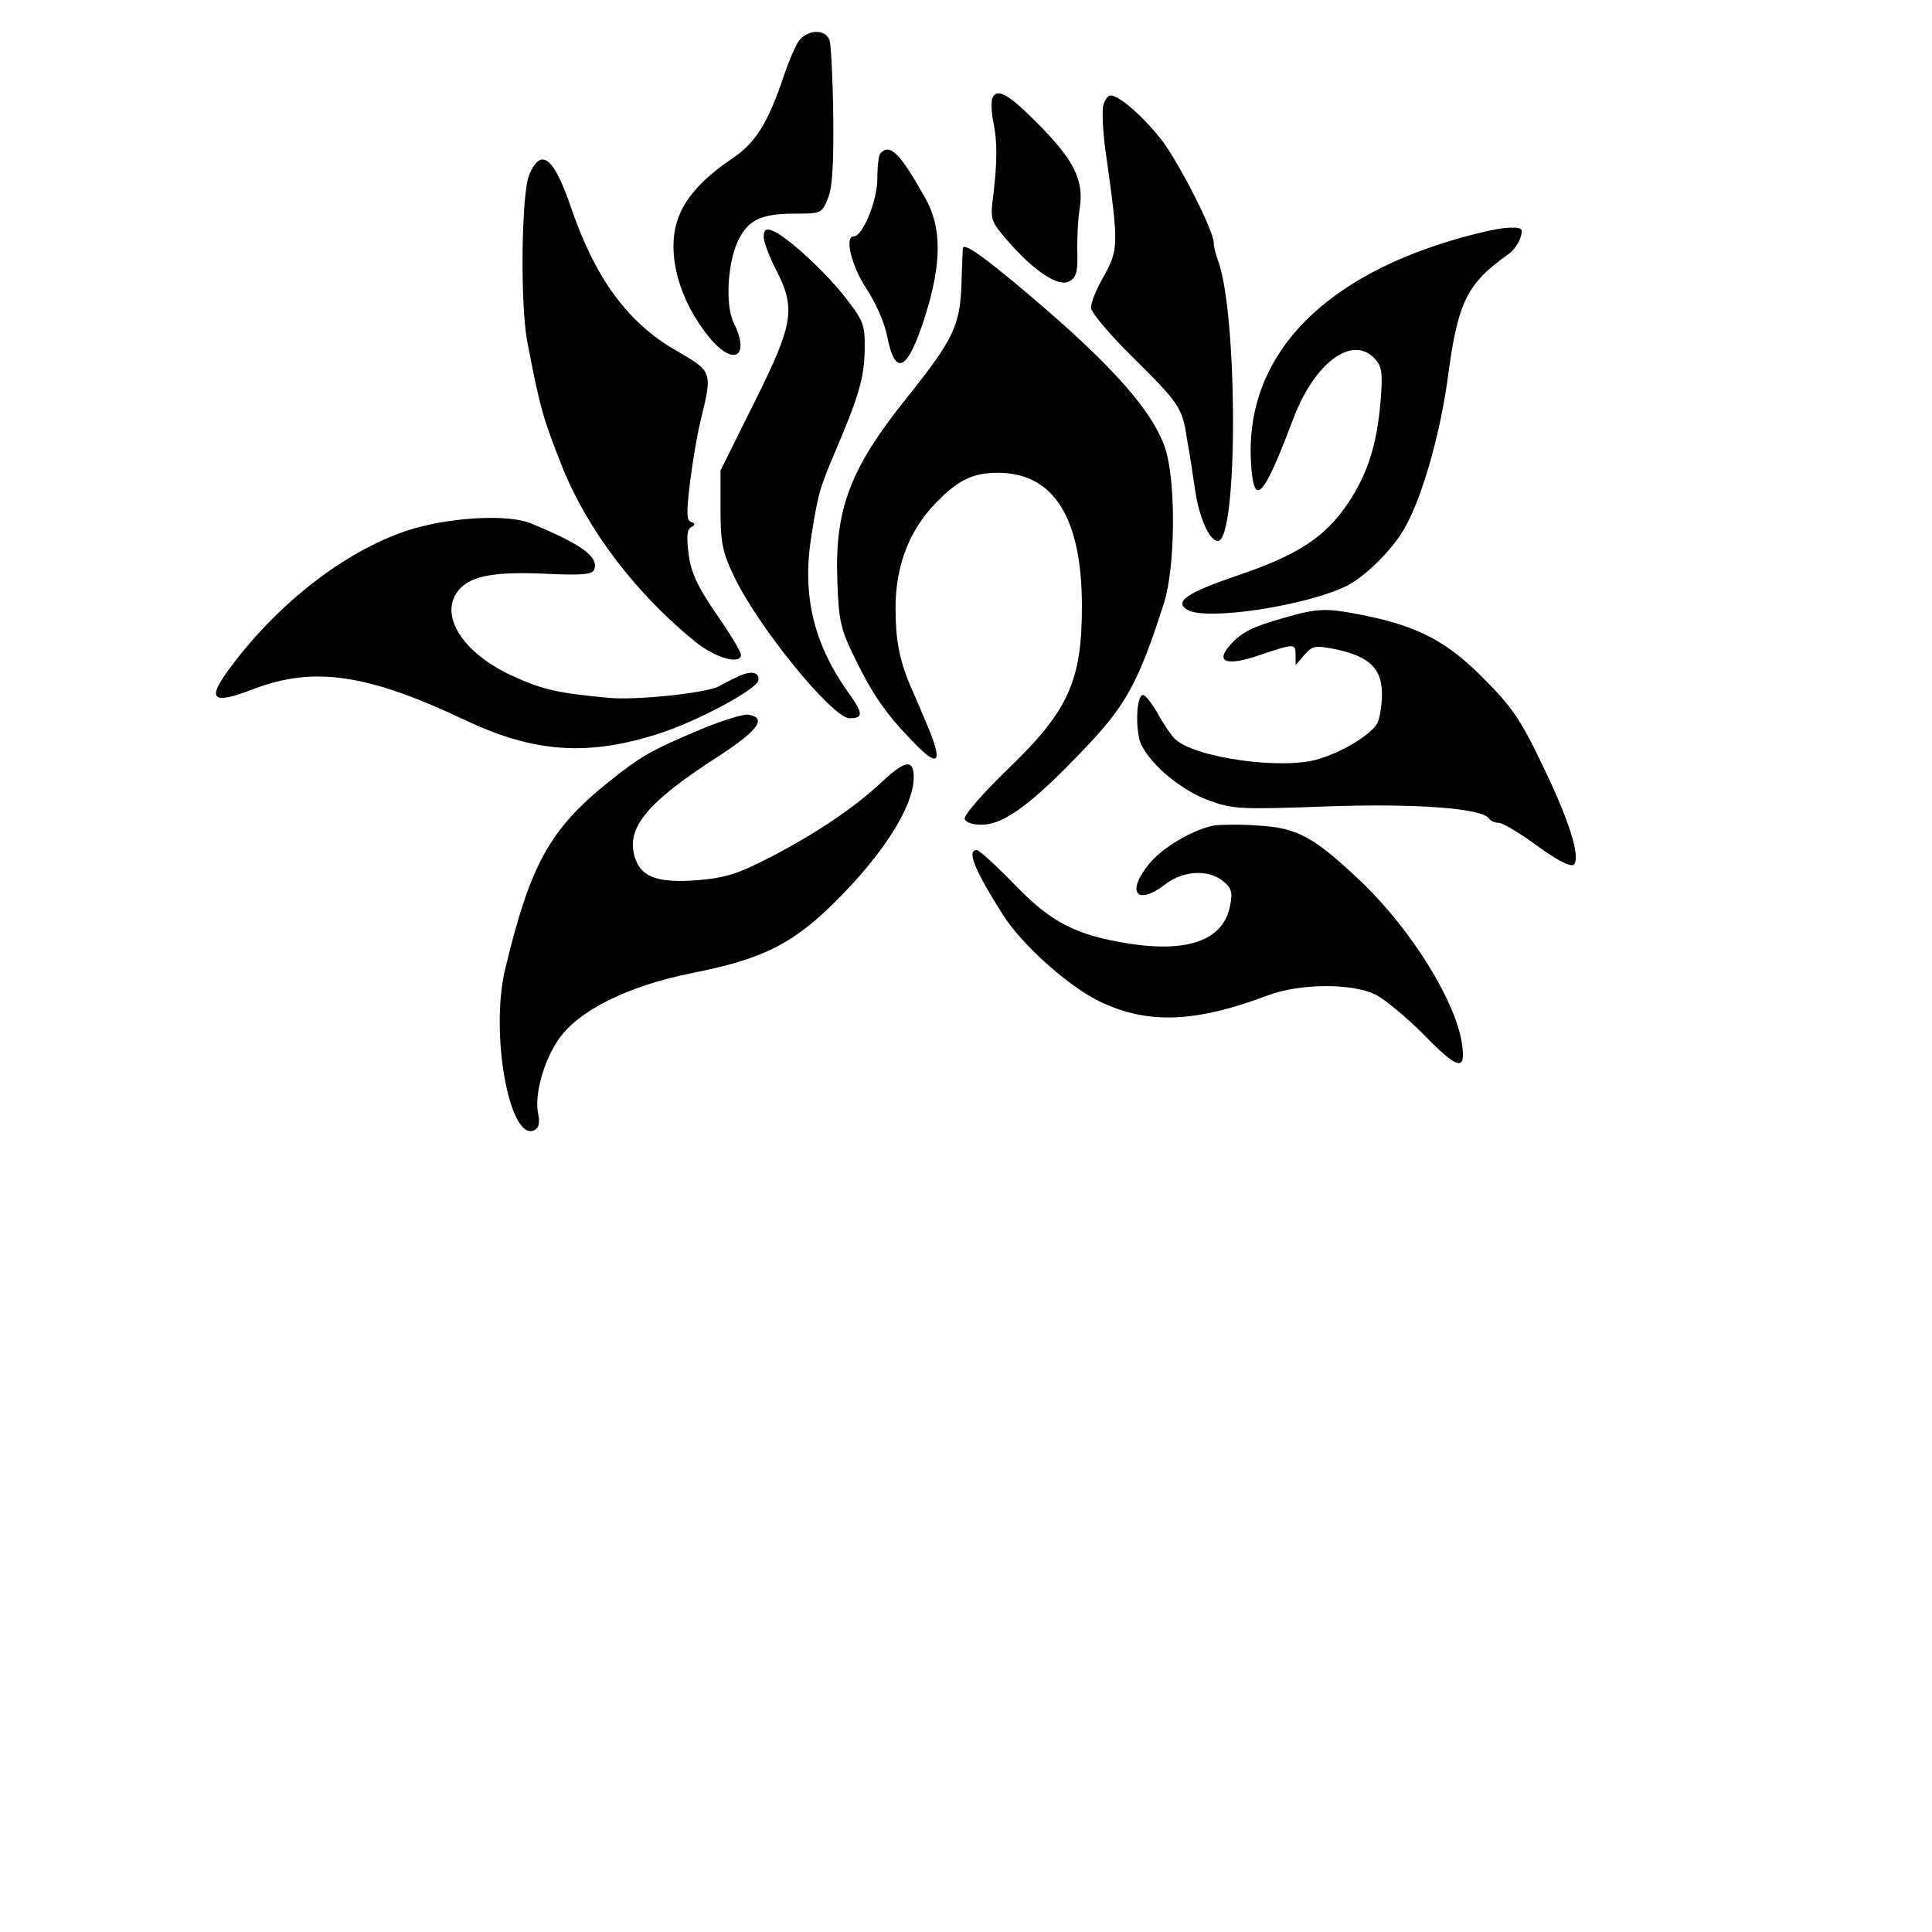
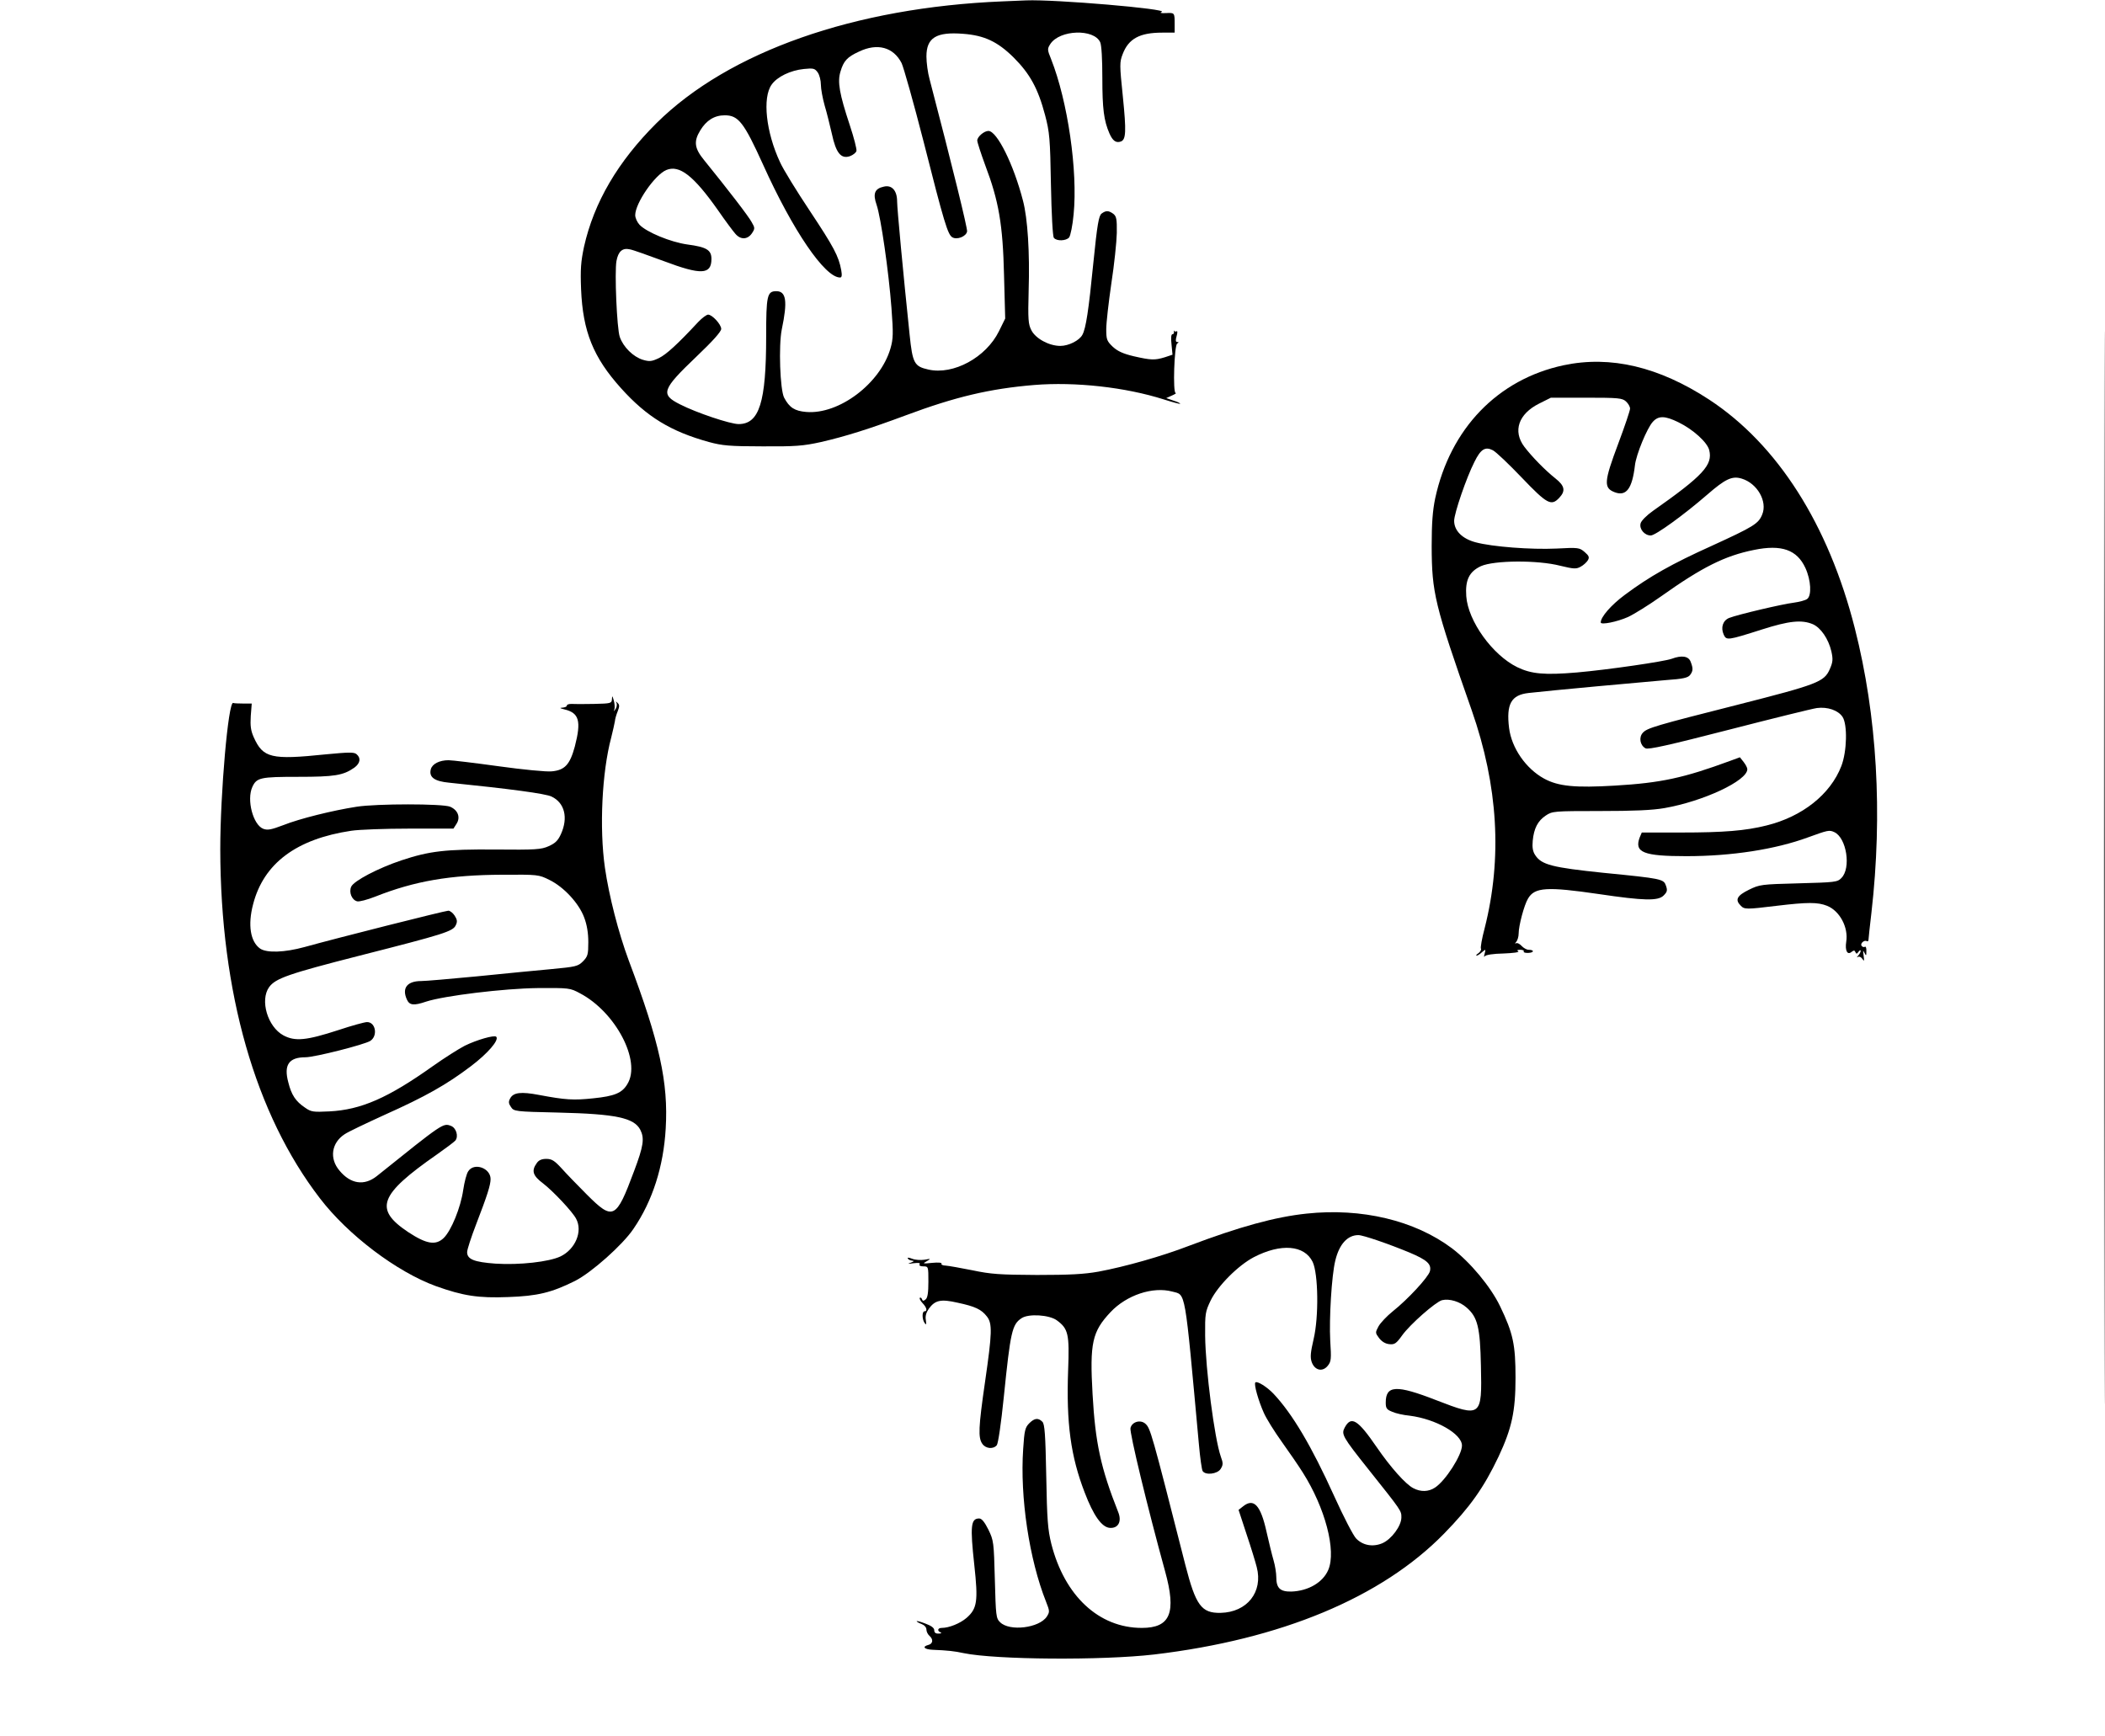
- <svg xmlns="http://www.w3.org/2000/svg" version="1.0" width="425pt" height="425pt" viewBox="0 0 425 425" preserveAspectRatio="xMidYMid meet">
-   <g transform="translate(0,295) scale(0.1,-0.1)" fill="#000000" stroke="none">
-     <path d="M1756 2858 c-8 -13 -22 -45 -31 -73 -36 -106 -62 -149 -116 -185 -64 -43 -104 -88 -119 -135 -24 -74 4 -177 71 -258 53 -64 90 -42 53 33 -20 40 -13 143 14 189 22 39 50 51 121 51 57 0 59 1 72 33 10 23 13 73 12 181 -1 82 -5 157 -8 167 -9 27 -51 24 -69 -3z" />
-     <path d="M2183 2734 c-3 -8 -2 -32 2 -52 9 -43 9 -86 0 -162 -7 -53 -6 -56 31 -99 58 -67 112 -103 136 -90 15 8 19 20 18 62 -1 29 1 73 5 98 10 62 -12 106 -90 185 -66 67 -92 82 -102 58z" />
-     <path d="M2427 2718 c-3 -13 -1 -54 4 -93 31 -222 31 -222 -8 -292 -13 -23 -23 -50 -23 -60 0 -10 41 -59 91 -108 104 -103 110 -112 120 -180 5 -27 13 -78 18 -113 9 -62 32 -112 50 -112 45 0 44 503 0 618 -5 13 -9 30 -9 38 0 25 -71 166 -111 221 -39 52 -96 103 -116 103 -6 0 -13 -10 -16 -22z" />
-     <path d="M1937 2613 c-4 -3 -7 -29 -7 -56 0 -48 -32 -127 -52 -127 -21 0 -5 -65 28 -115 20 -30 40 -76 45 -102 18 -94 45 -81 84 41 37 118 37 196 0 261 -55 98 -77 120 -98 98z" />
-     <path d="M1164 2565 c-17 -41 -20 -284 -4 -367 28 -146 34 -167 78 -278 56 -138 162 -277 293 -383 44 -35 99 -50 99 -27 0 6 -24 46 -54 89 -41 60 -56 91 -61 131 -5 37 -4 55 5 60 10 6 10 8 0 12 -10 3 -10 22 -2 88 6 47 16 105 22 130 28 114 28 112 -53 159 -106 61 -178 159 -231 315 -38 111 -66 133 -92 71z" />
-     <path d="M1680 2429 c0 -11 12 -43 27 -72 44 -86 39 -119 -48 -293 l-74 -149 0 -85 c0 -72 4 -94 28 -144 51 -111 218 -316 256 -316 31 0 30 11 -4 58 -76 108 -101 214 -80 344 15 95 19 106 55 191 49 115 61 157 62 214 1 58 -1 65 -42 118 -45 58 -131 137 -162 148 -13 5 -18 1 -18 -14z" />
-     <path d="M3193 2421 c-297 -89 -455 -264 -441 -490 6 -100 27 -77 93 98 47 124 131 186 180 131 15 -16 17 -31 12 -92 -8 -96 -28 -159 -71 -224 -51 -76 -111 -115 -244 -160 -111 -38 -139 -57 -111 -75 41 -26 268 9 355 54 37 20 91 72 119 117 40 64 82 208 100 340 22 166 42 206 132 270 12 8 24 25 28 38 6 20 3 22 -27 21 -18 0 -75 -13 -125 -28z" />
-     <path d="M2118 2404 c0 -5 -2 -40 -3 -79 -3 -91 -18 -122 -117 -246 -128 -159 -162 -248 -156 -407 3 -87 7 -105 37 -167 39 -80 68 -123 125 -182 63 -67 73 -54 31 43 -14 33 -29 68 -34 79 -23 56 -31 98 -31 168 0 92 30 170 88 230 49 51 82 67 137 67 123 0 185 -99 185 -294 0 -164 -30 -230 -162 -357 -58 -56 -98 -103 -96 -110 3 -9 19 -14 41 -13 46 1 109 48 214 158 100 103 127 153 184 331 24 77 26 257 4 333 -25 83 -114 185 -302 344 -103 87 -142 114 -145 102z" />
-     <path d="M893 1782 c-133 -45 -278 -156 -383 -296 -57 -75 -46 -88 47 -52 133 51 251 34 468 -69 153 -72 272 -79 430 -27 84 28 210 96 213 115 4 19 -17 23 -48 7 -11 -5 -29 -14 -39 -20 -30 -15 -184 -31 -243 -25 -109 10 -145 18 -208 47 -106 47 -162 128 -126 183 24 37 76 48 193 43 83 -4 106 -2 110 9 11 28 -28 56 -140 102 -52 21 -184 13 -274 -17z" />
-     <path d="M2825 1591 c-71 -20 -94 -32 -119 -60 -34 -38 -7 -47 65 -22 78 26 79 26 79 -1 l0 -21 19 22 c19 21 23 22 73 12 71 -16 98 -42 98 -98 0 -25 -5 -53 -10 -64 -14 -24 -72 -61 -127 -78 -79 -26 -277 2 -319 44 -7 7 -24 31 -37 55 -13 23 -28 42 -33 41 -15 -1 -17 -82 -3 -110 23 -46 88 -99 146 -121 55 -20 68 -21 260 -14 199 7 345 -4 359 -27 3 -5 12 -9 21 -9 8 0 47 -23 85 -51 44 -32 74 -47 80 -41 16 16 -11 100 -70 221 -45 95 -67 127 -126 186 -80 82 -144 116 -259 140 -89 18 -106 18 -182 -4z" />
-     <path d="M1545 1347 c-112 -47 -135 -60 -206 -117 -130 -104 -173 -183 -228 -413 -33 -140 9 -375 63 -354 11 5 14 15 10 36 -9 41 11 114 43 162 43 65 152 120 298 149 155 31 220 64 316 160 103 103 169 207 169 270 0 41 -19 38 -71 -11 -60 -56 -143 -112 -245 -165 -70 -36 -98 -45 -157 -50 -85 -7 -123 5 -138 43 -26 68 19 125 184 231 86 56 105 84 62 90 -11 1 -56 -13 -100 -31z" />
-     <path d="M2670 1134 c-46 -9 -112 -48 -141 -83 -53 -64 -29 -95 35 -46 39 30 94 33 126 7 19 -15 22 -25 16 -54 -14 -75 -90 -104 -221 -84 -119 19 -172 46 -255 132 -40 41 -76 74 -81 74 -23 0 -6 -42 57 -142 41 -65 142 -156 211 -190 106 -52 212 -48 371 12 71 27 188 28 240 1 20 -11 66 -49 102 -85 78 -80 95 -84 86 -22 -14 94 -110 248 -217 352 -108 103 -144 123 -232 128 -39 3 -83 2 -97 0z" />
+ <svg xmlns="http://www.w3.org/2000/svg" version="1.0" width="1077pt" height="888pt" viewBox="0 0 1077 888" preserveAspectRatio="xMidYMid meet">
+   <g transform="translate(0,888) scale(0.1,-0.1)" fill="#000000" stroke="none">
+     <path d="M5130 8873 c-758 -31 -1401 -257 -1771 -623 -197 -196 -320 -405 -371 -633 -16 -76 -19 -114 -15 -217 9 -216 62 -348 204 -506 132 -147 255 -222 451 -276 66 -18 106 -22 272 -22 170 -1 209 2 300 22 126 29 247 67 435 137 252 94 428 136 656 155 210 17 466 -11 664 -74 44 -14 81 -24 83 -22 2 2 -13 10 -34 16 l-37 13 29 13 c16 7 25 13 19 13 -15 1 -7 244 8 253 9 6 9 8 0 8 -8 0 -9 9 -3 30 5 17 5 28 0 25 -4 -3 -10 -2 -13 2 -2 5 -2 2 -1 -4 2 -7 -1 -13 -7 -13 -7 0 -9 -19 -5 -53 l5 -52 -39 -13 c-52 -16 -71 -15 -159 5 -55 13 -83 26 -108 49 -30 29 -33 37 -33 90 0 32 12 137 26 233 15 97 27 213 28 259 1 72 -2 85 -18 98 -24 17 -37 18 -60 1 -14 -11 -22 -53 -42 -252 -24 -243 -38 -335 -56 -368 -15 -29 -70 -57 -113 -57 -57 0 -126 37 -148 80 -16 31 -18 54 -14 205 6 192 -5 367 -29 458 -48 186 -133 357 -177 357 -22 0 -57 -30 -57 -49 0 -9 19 -67 41 -127 69 -182 90 -303 96 -562 l6 -222 -32 -65 c-66 -134 -233 -225 -361 -196 -72 16 -81 32 -96 178 -33 315 -64 647 -64 682 0 56 -27 86 -68 76 -47 -10 -57 -36 -37 -93 22 -64 62 -342 76 -527 10 -133 9 -159 -5 -208 -52 -179 -263 -339 -431 -325 -59 5 -86 22 -113 73 -21 40 -29 267 -12 350 30 143 23 195 -28 195 -47 0 -52 -22 -52 -232 0 -336 -35 -448 -141 -448 -43 0 -216 58 -300 101 -101 51 -93 75 85 245 82 78 126 127 126 141 0 23 -46 73 -67 73 -8 0 -31 -17 -50 -37 -107 -115 -163 -166 -201 -185 -38 -18 -49 -19 -83 -9 -49 15 -100 65 -118 117 -15 43 -27 332 -17 388 9 50 31 69 69 60 17 -3 94 -31 173 -60 191 -72 244 -70 244 11 0 46 -25 61 -123 74 -86 12 -209 63 -245 101 -12 13 -22 35 -22 49 0 61 100 206 159 231 67 28 140 -29 264 -205 38 -55 79 -110 90 -122 27 -31 62 -29 84 3 16 24 16 28 -1 57 -15 29 -123 169 -243 317 -50 61 -55 96 -20 153 31 51 72 77 125 77 70 0 98 -36 196 -252 152 -337 316 -578 394 -578 9 0 11 10 6 38 -13 71 -38 118 -160 302 -68 102 -137 214 -153 250 -72 154 -91 330 -43 397 28 40 96 73 165 80 49 5 56 3 71 -18 9 -13 16 -41 16 -63 0 -21 9 -69 19 -105 11 -36 27 -102 37 -145 21 -99 47 -131 93 -115 16 6 31 18 33 27 2 9 -13 68 -34 131 -53 160 -64 222 -48 274 16 55 34 75 95 103 94 45 176 23 218 -59 10 -21 61 -201 112 -400 106 -419 124 -476 147 -491 24 -15 72 4 76 30 2 17 -74 328 -192 779 -9 32 -16 85 -16 116 0 96 50 127 188 116 108 -8 176 -40 258 -121 84 -84 125 -159 161 -295 23 -87 26 -120 30 -356 3 -152 9 -265 15 -272 14 -18 63 -16 78 2 7 9 18 62 23 118 22 222 -30 579 -115 794 -20 49 -20 53 -4 78 48 73 223 79 255 9 7 -15 11 -87 11 -182 0 -160 8 -219 36 -284 17 -39 34 -51 59 -42 26 10 28 51 10 229 -17 164 -17 177 -1 218 30 79 87 110 202 110 l64 0 0 43 c0 60 0 59 -45 57 -26 -1 -33 1 -21 6 39 15 -548 65 -694 59 -25 -1 -79 -3 -120 -5z" />
+     <path d="M10765 4440 c0 -2445 1 -3445 2 -2223 2 1223 2 3223 0 4445 -1 1223 -2 223 -2 -2222z" />
+     <path d="M8000 7011 c-337 -72 -580 -324 -657 -681 -13 -63 -18 -127 -18 -245 1 -239 14 -296 205 -840 135 -386 157 -756 66 -1115 -14 -52 -22 -99 -19 -104 3 -5 -2 -15 -12 -23 -11 -7 -15 -13 -10 -13 5 0 17 8 28 18 19 16 19 16 13 -8 -4 -14 -4 -20 1 -13 5 7 42 13 96 14 48 2 82 6 75 11 -9 5 -5 8 10 8 13 0 21 -4 18 -9 -3 -4 8 -8 23 -7 31 1 32 16 2 16 -10 0 -26 9 -36 20 -10 11 -23 17 -29 13 -6 -3 -5 0 2 8 6 7 12 26 12 42 0 40 28 146 48 179 34 58 96 62 363 23 230 -34 303 -36 331 -7 18 18 20 26 12 49 -12 35 -17 37 -322 67 -260 27 -315 41 -347 90 -13 19 -16 40 -13 74 6 63 26 102 67 129 33 22 40 23 276 23 173 0 268 4 331 15 200 35 424 140 424 199 0 8 -9 24 -19 37 l-19 24 -49 -18 c-239 -88 -354 -113 -591 -127 -202 -12 -289 -4 -362 36 -93 51 -166 156 -179 259 -15 123 11 169 100 179 103 12 595 57 703 66 88 6 112 12 123 26 16 21 16 34 3 68 -11 29 -46 34 -97 15 -38 -14 -326 -56 -485 -70 -165 -14 -233 -8 -305 27 -127 62 -252 236 -261 363 -6 83 15 126 75 154 67 30 290 32 406 2 70 -17 82 -17 104 -5 15 8 31 23 37 33 9 15 6 23 -16 42 -27 23 -32 24 -145 18 -130 -6 -327 9 -413 32 -68 18 -110 59 -110 110 0 38 63 222 104 302 32 65 55 79 94 59 16 -8 82 -71 148 -140 130 -136 151 -147 192 -103 33 35 28 61 -20 99 -53 42 -121 112 -159 162 -60 80 -30 168 76 221 l60 30 181 0 c165 0 184 -2 203 -19 12 -11 21 -27 21 -37 0 -10 -27 -90 -60 -178 -74 -197 -76 -228 -18 -250 59 -22 89 19 103 138 6 55 62 190 91 222 29 33 63 32 132 -2 74 -36 147 -102 157 -142 19 -76 -30 -130 -289 -312 -31 -22 -59 -50 -62 -63 -8 -29 20 -62 52 -62 24 0 169 105 289 209 92 80 127 97 176 82 80 -24 133 -117 105 -184 -19 -47 -44 -62 -258 -160 -204 -92 -319 -157 -445 -251 -70 -52 -123 -113 -123 -141 0 -14 84 3 140 28 30 14 106 61 168 105 211 150 327 208 476 238 141 29 220 1 263 -92 29 -63 33 -142 9 -159 -9 -7 -40 -15 -69 -19 -58 -7 -287 -61 -330 -78 -32 -13 -44 -49 -28 -85 14 -31 20 -30 196 26 138 44 203 51 260 27 41 -18 80 -75 95 -139 9 -41 8 -55 -9 -93 -28 -63 -65 -77 -466 -179 -426 -108 -468 -120 -490 -145 -21 -23 -14 -64 14 -79 14 -8 120 16 427 95 225 58 428 108 450 111 54 7 108 -11 131 -45 26 -39 23 -177 -6 -252 -56 -145 -200 -259 -383 -304 -108 -27 -219 -36 -436 -36 l-202 0 -11 -26 c-28 -76 20 -95 239 -95 233 0 456 35 622 96 102 37 109 39 135 27 63 -29 87 -185 36 -235 -20 -21 -33 -22 -219 -27 -191 -5 -199 -6 -254 -33 -61 -30 -72 -51 -42 -81 19 -20 28 -20 184 -1 159 19 210 19 258 0 65 -26 110 -111 98 -184 -7 -45 6 -70 27 -52 12 9 16 9 20 -1 4 -10 8 -10 16 2 6 8 11 10 11 4 0 -5 -6 -16 -12 -23 -9 -10 -9 -12 -1 -7 6 3 16 -2 22 -11 8 -14 10 -11 6 17 -4 27 -3 30 4 15 9 -18 10 -17 10 8 1 16 -3 26 -8 22 -5 -3 -13 0 -17 6 -7 12 15 31 28 23 4 -3 8 1 8 8 0 7 7 69 15 138 58 507 29 1007 -85 1455 -135 532 -396 941 -745 1170 -257 168 -504 227 -745 176z" />
+     <path d="M3131 5303 c-1 -22 -5 -23 -93 -25 -51 -1 -103 -1 -115 0 -13 0 -23 -3 -23 -9 0 -5 -10 -9 -22 -10 -17 -1 -14 -3 10 -9 75 -18 87 -59 53 -190 -25 -92 -51 -121 -118 -127 -26 -3 -149 9 -271 26 -123 17 -239 31 -257 31 -47 0 -84 -19 -91 -47 -10 -40 19 -61 94 -68 314 -32 493 -56 524 -71 67 -32 86 -108 48 -192 -15 -33 -29 -47 -63 -62 -38 -17 -66 -19 -272 -17 -257 2 -338 -8 -480 -55 -120 -40 -244 -105 -258 -135 -13 -29 3 -68 30 -75 11 -3 52 8 93 24 202 80 383 111 650 112 183 1 186 1 242 -27 73 -36 150 -119 177 -192 14 -37 21 -79 21 -126 0 -64 -3 -73 -27 -98 -26 -26 -37 -28 -163 -40 -74 -7 -245 -23 -380 -37 -135 -13 -263 -24 -285 -24 -72 0 -100 -36 -73 -95 13 -29 35 -32 99 -10 93 30 397 67 569 69 163 1 166 1 218 -27 182 -96 314 -347 242 -464 -27 -46 -66 -62 -174 -73 -102 -11 -144 -8 -277 17 -94 18 -133 13 -149 -18 -9 -16 -8 -26 4 -43 15 -23 19 -24 243 -29 295 -7 387 -27 419 -88 22 -44 17 -82 -32 -212 -92 -247 -107 -254 -242 -119 -48 48 -106 108 -130 135 -35 38 -49 47 -77 47 -24 0 -39 -7 -49 -22 -28 -39 -20 -64 32 -103 51 -39 152 -146 170 -182 34 -64 -4 -155 -80 -192 -59 -28 -211 -45 -333 -37 -109 8 -145 22 -145 59 0 13 21 77 46 142 57 148 74 201 74 232 0 56 -84 86 -114 40 -9 -12 -20 -56 -26 -96 -13 -90 -61 -208 -100 -246 -41 -39 -88 -31 -181 30 -177 118 -150 191 147 398 44 31 87 63 94 71 17 22 4 65 -23 75 -40 15 -40 15 -379 -257 -64 -51 -134 -41 -191 28 -53 62 -41 142 26 186 17 12 110 56 204 99 210 94 318 155 442 249 86 65 146 134 130 151 -10 10 -100 -16 -161 -46 -31 -16 -105 -63 -163 -104 -229 -163 -368 -224 -530 -232 -82 -4 -93 -3 -124 19 -48 32 -70 65 -86 130 -24 89 3 128 88 128 47 0 303 65 332 84 39 26 27 96 -17 96 -12 0 -78 -18 -147 -41 -163 -53 -221 -59 -281 -27 -81 44 -121 180 -73 247 33 45 99 68 463 161 432 110 478 124 492 156 9 18 7 29 -6 49 -9 14 -24 25 -32 25 -16 0 -567 -139 -736 -186 -102 -28 -193 -31 -227 -8 -50 35 -64 121 -36 227 54 209 221 334 502 376 39 6 173 11 297 11 l226 0 16 25 c21 33 7 70 -33 87 -38 16 -375 16 -478 0 -123 -19 -292 -61 -375 -94 -63 -24 -81 -27 -103 -19 -52 20 -86 148 -56 214 22 48 41 52 234 52 187 0 231 7 288 47 30 22 35 49 11 69 -13 11 -40 10 -157 -1 -280 -29 -321 -19 -369 88 -15 34 -18 58 -15 108 l5 64 -44 0 c-24 0 -47 1 -51 3 -25 8 -66 -462 -66 -748 1 -734 179 -1357 510 -1787 144 -188 393 -376 593 -449 140 -50 217 -62 370 -56 150 5 223 23 343 83 84 43 243 184 298 266 98 143 154 320 165 513 14 235 -31 441 -189 860 -53 143 -101 330 -122 475 -29 204 -15 489 32 665 8 33 17 71 19 84 1 13 8 36 15 53 9 23 9 32 -1 41 -10 9 -11 9 -6 0 4 -7 2 -21 -4 -30 -10 -15 -11 -16 -6 -1 2 9 1 29 -4 45 -7 24 -8 25 -9 6z" />
+     <path d="M6685 2670 c-161 -17 -343 -67 -602 -165 -137 -53 -328 -107 -463 -132 -73 -13 -146 -17 -315 -17 -190 1 -235 4 -330 24 -60 12 -122 23 -137 24 -14 0 -24 5 -21 10 4 5 -17 7 -47 4 -49 -5 -51 -4 -29 8 23 14 23 14 -11 8 -19 -3 -48 -1 -63 5 -18 7 -26 7 -22 1 3 -6 14 -10 23 -11 11 -1 8 -4 -8 -10 -19 -7 -16 -7 13 -3 26 3 37 2 32 -5 -4 -7 4 -11 19 -11 26 0 26 -1 26 -79 0 -55 -4 -82 -14 -90 -11 -9 -15 -9 -19 1 -2 7 -7 10 -11 7 -3 -3 3 -15 14 -27 22 -23 26 -42 10 -42 -13 0 -13 -41 1 -60 8 -12 9 -8 6 15 -4 20 2 39 15 58 32 44 61 51 148 31 89 -19 121 -34 149 -70 29 -36 27 -85 -9 -334 -34 -235 -36 -287 -14 -318 17 -25 56 -29 74 -7 7 9 22 110 36 248 34 333 42 370 91 402 36 24 142 17 180 -11 59 -43 65 -71 58 -254 -10 -272 13 -442 85 -628 45 -118 87 -176 127 -180 44 -4 64 32 44 81 -89 225 -117 353 -131 603 -15 262 -2 320 92 420 82 87 216 132 316 105 70 -19 62 27 136 -781 6 -69 15 -131 19 -137 14 -23 75 -16 92 10 13 21 14 29 1 64 -32 92 -78 444 -80 618 -1 114 1 123 28 180 37 76 141 180 221 222 139 72 259 62 301 -24 29 -61 32 -281 5 -395 -16 -69 -18 -93 -10 -117 15 -43 55 -53 82 -20 18 22 19 34 13 129 -6 112 7 334 26 410 20 83 62 130 118 130 24 0 155 -45 261 -89 90 -38 114 -59 105 -96 -8 -30 -112 -143 -190 -205 -30 -24 -63 -59 -73 -77 -17 -32 -17 -33 3 -60 14 -18 32 -29 52 -31 27 -3 36 3 66 45 40 56 171 171 204 180 38 9 91 -7 126 -38 56 -49 69 -100 73 -299 6 -261 2 -264 -228 -175 -205 80 -259 77 -259 -12 0 -29 5 -36 33 -47 17 -8 57 -17 89 -20 134 -17 268 -93 268 -153 0 -48 -84 -180 -138 -215 -33 -22 -73 -23 -111 -3 -39 20 -116 106 -188 211 -96 140 -130 161 -163 99 -18 -34 -12 -46 121 -213 172 -216 169 -212 169 -247 0 -43 -51 -112 -98 -132 -48 -20 -99 -11 -133 24 -15 15 -66 114 -113 218 -116 256 -214 421 -310 523 -33 35 -84 67 -93 58 -9 -8 16 -95 43 -155 13 -30 55 -97 93 -150 38 -53 86 -123 106 -155 115 -181 173 -401 131 -499 -27 -64 -102 -108 -189 -111 -57 -1 -77 17 -77 74 0 20 -6 59 -14 86 -8 27 -24 93 -36 146 -30 136 -65 174 -120 130 l-23 -18 41 -125 c23 -68 46 -144 52 -168 33 -127 -49 -231 -185 -234 -98 -2 -127 38 -180 244 -175 688 -179 700 -205 724 -25 22 -68 10 -76 -22 -6 -22 88 -410 177 -733 59 -213 27 -290 -119 -290 -219 0 -395 163 -463 430 -18 73 -22 123 -26 348 -4 212 -8 266 -20 277 -21 21 -40 19 -67 -8 -21 -21 -25 -37 -31 -131 -17 -247 31 -566 117 -782 19 -48 19 -52 4 -76 -39 -59 -191 -77 -239 -29 -21 20 -22 33 -27 219 -5 191 -6 199 -33 255 -19 38 -34 57 -47 57 -43 0 -47 -38 -25 -239 20 -184 15 -222 -40 -270 -33 -28 -89 -51 -127 -51 -21 0 -24 -16 -5 -23 6 -3 2 -6 -10 -6 -16 -1 -23 5 -23 17 0 12 -15 23 -45 34 -25 10 -45 15 -45 12 0 -2 11 -9 25 -14 15 -6 25 -17 25 -29 0 -10 7 -24 15 -31 21 -18 19 -41 -5 -47 -34 -9 -22 -23 23 -25 76 -3 111 -7 157 -17 164 -34 708 -38 975 -7 649 77 1163 291 1483 618 133 136 204 236 279 394 68 145 87 232 87 404 0 169 -12 227 -79 366 -48 100 -153 226 -247 297 -190 142 -461 207 -743 177z" />
  </g>
</svg>
